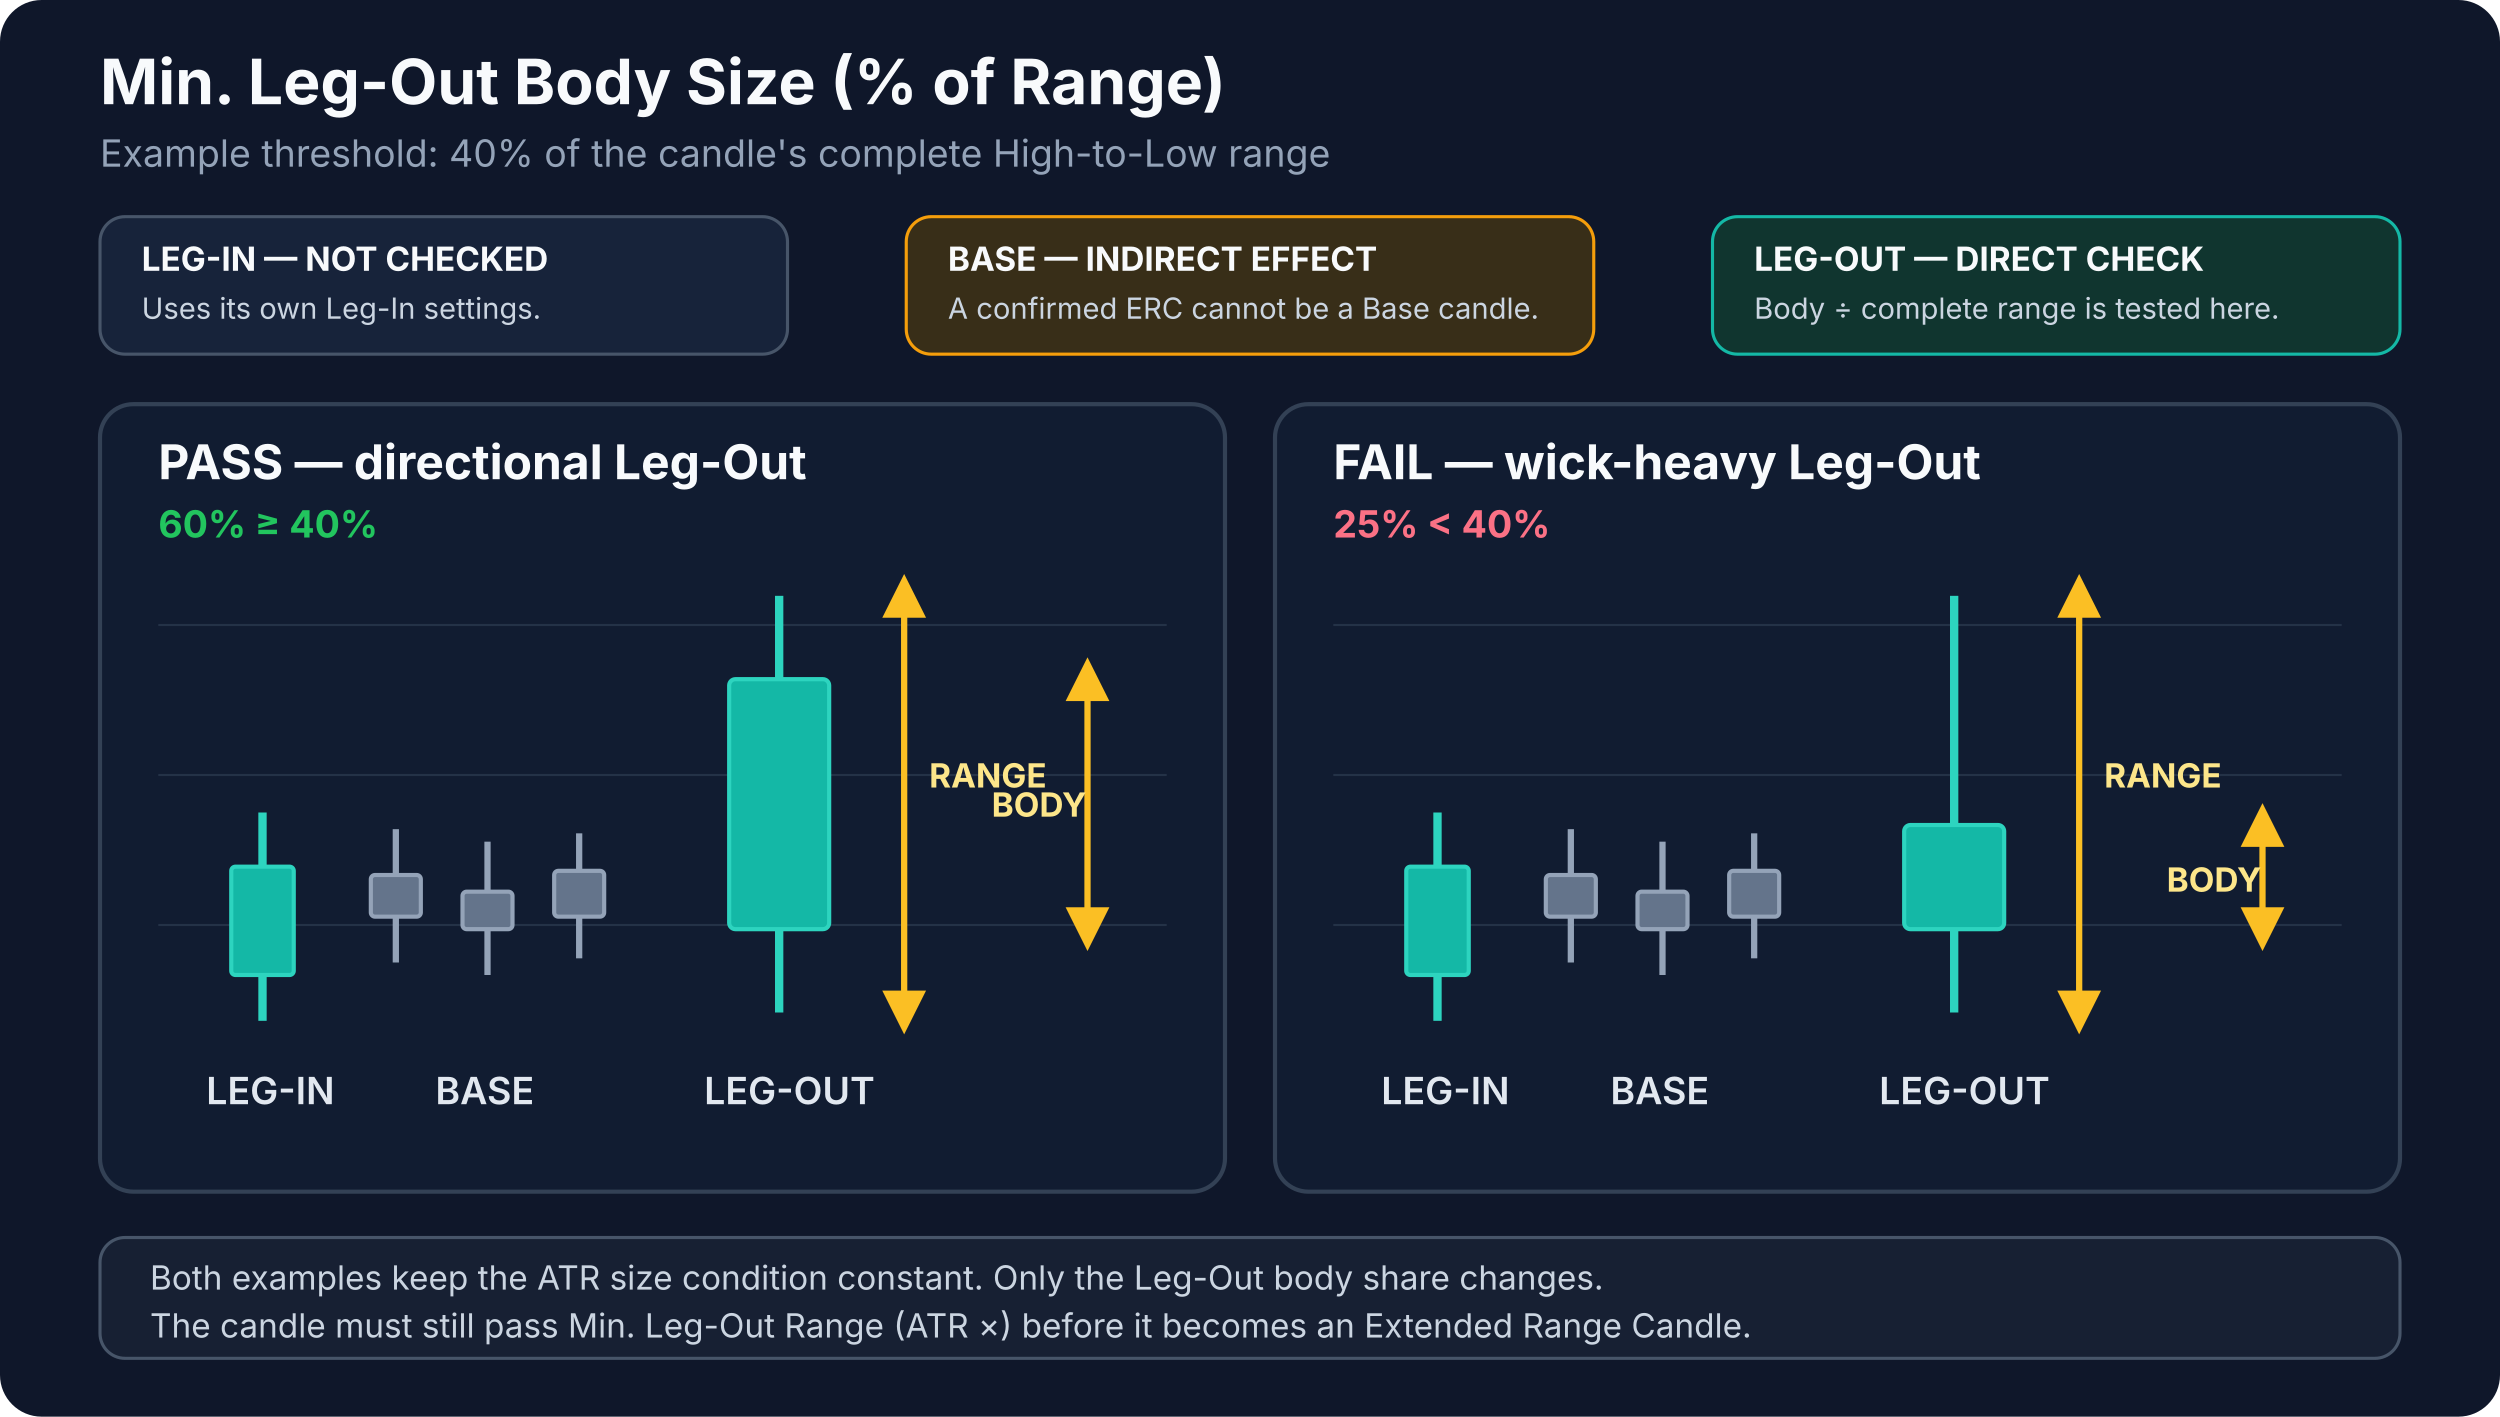
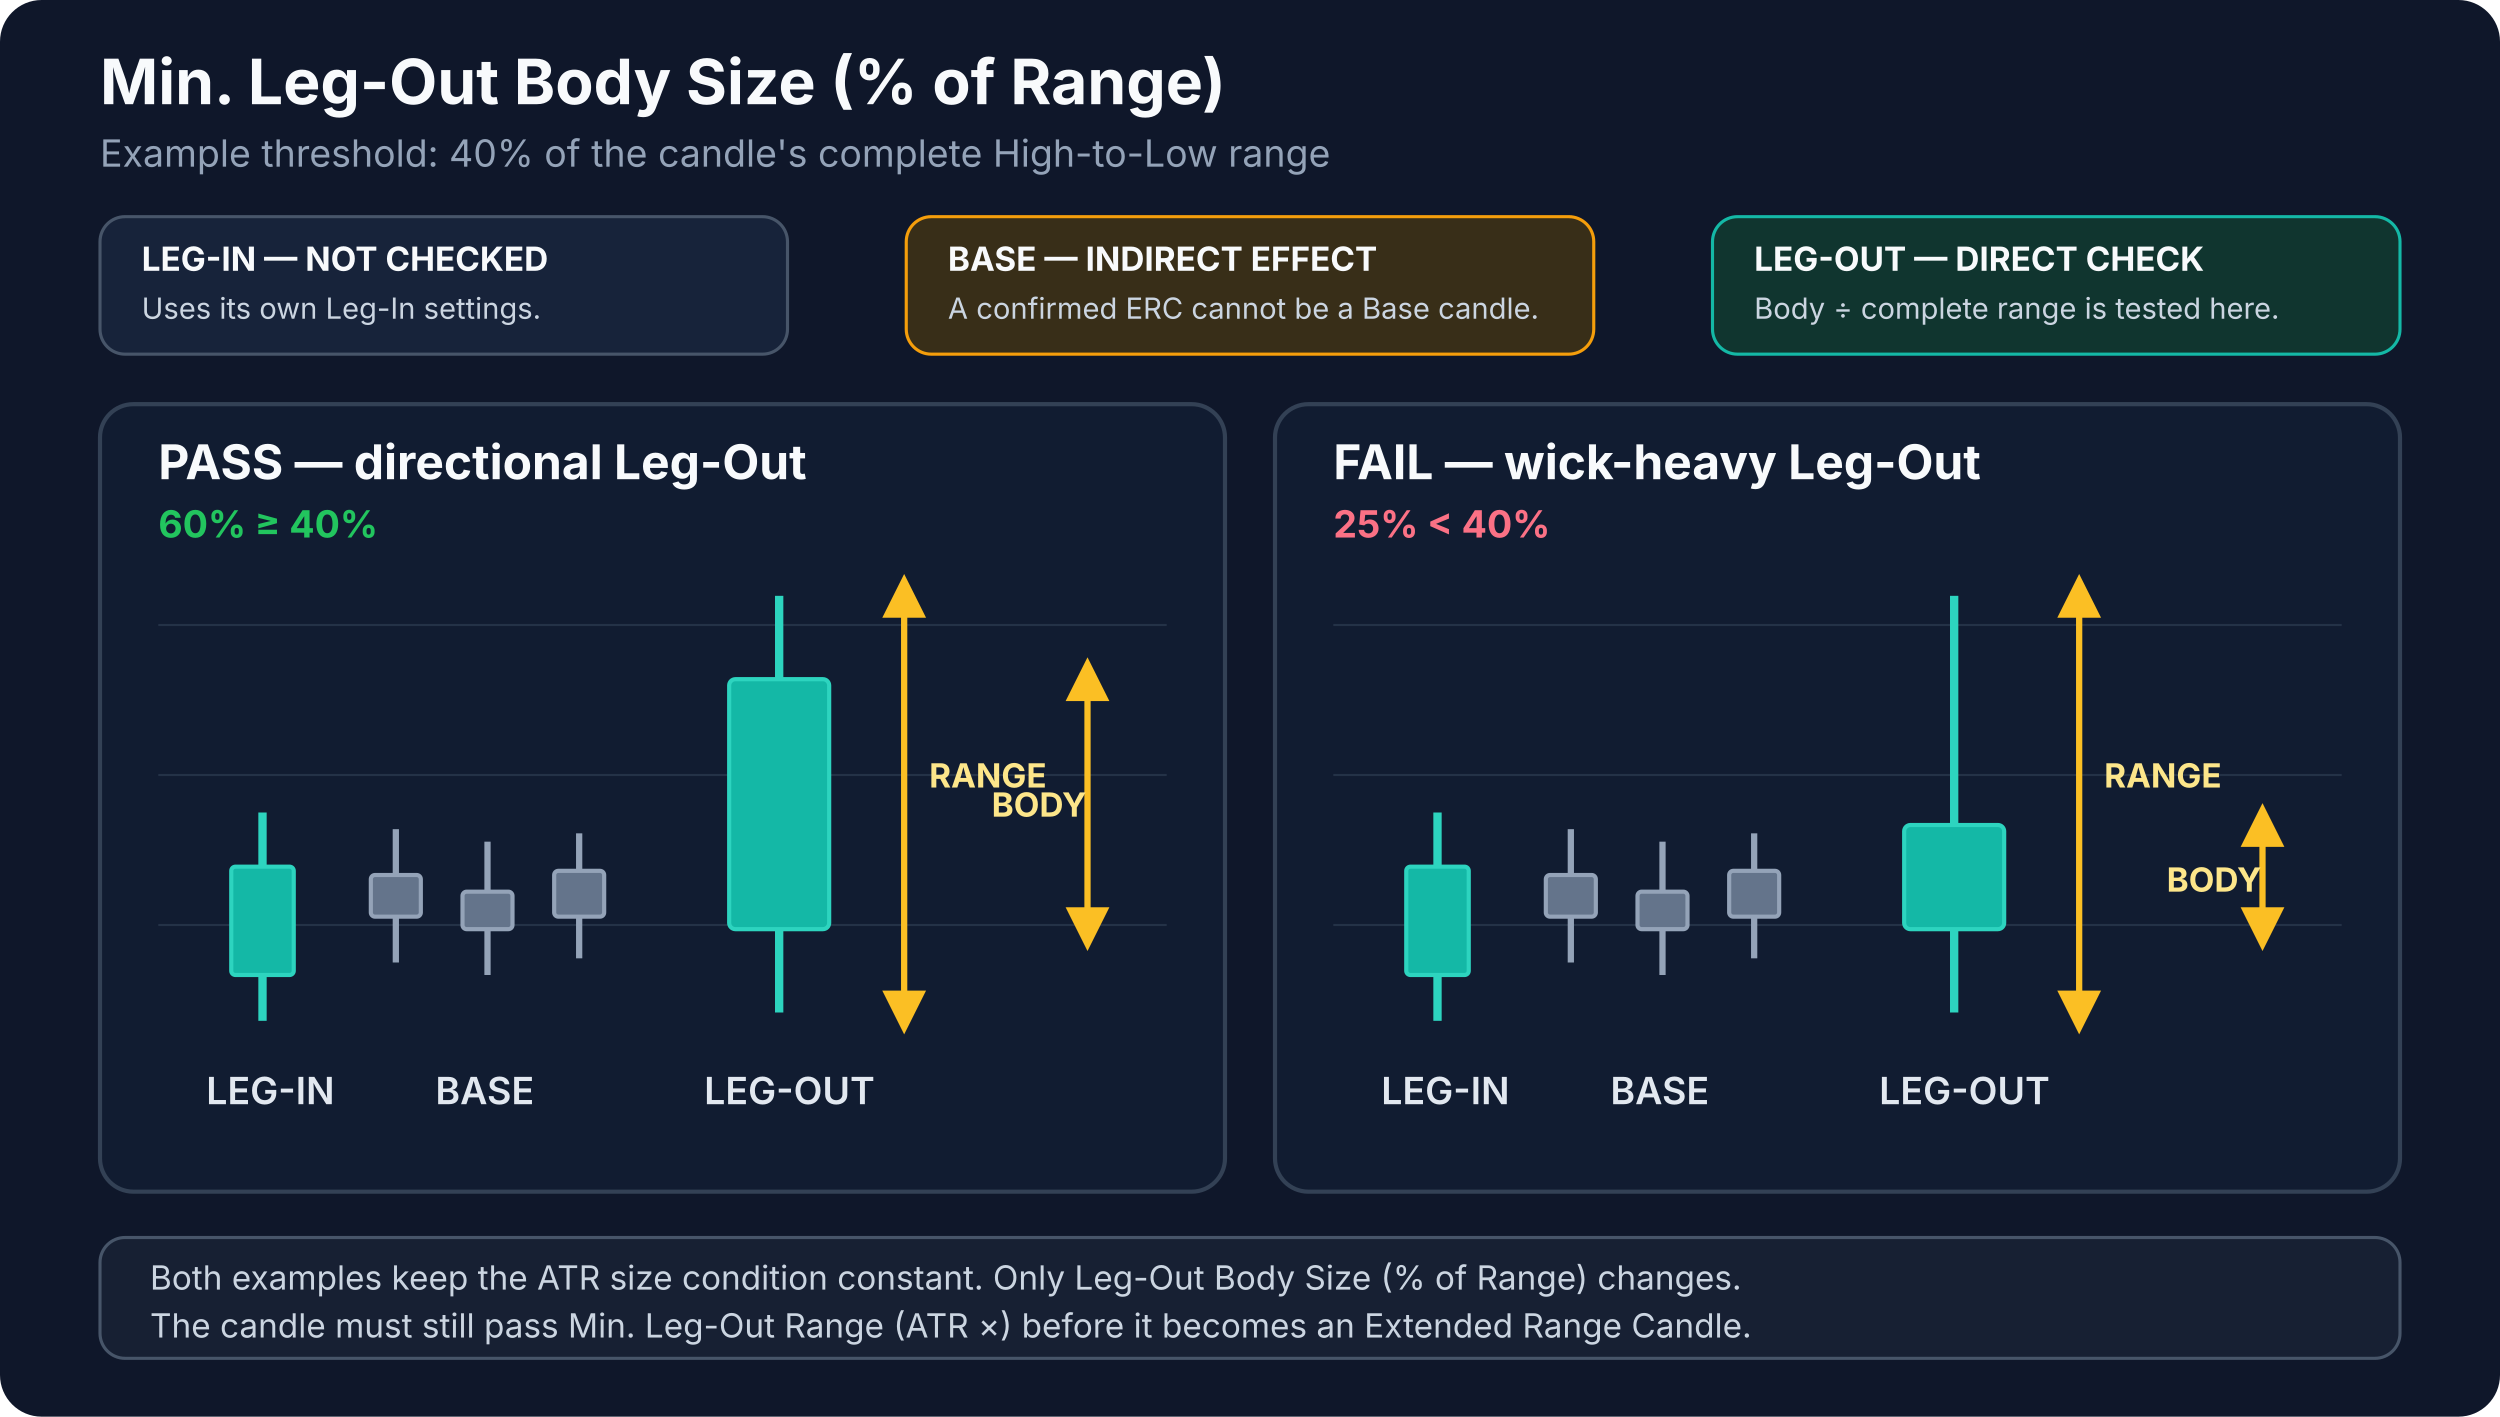
<svg xmlns="http://www.w3.org/2000/svg" width="1200" height="680" viewBox="0 0 1200 680" role="img" aria-labelledby="title description">
  <defs>
    <style>
      .bg { fill: #0f172a; }
      .panel { fill: #111c31; stroke: #334155; stroke-width: 2; }
      .grid { stroke: #243247; stroke-width: 1; }
      .muted { fill: #94a3b8; font: 18px system-ui, -apple-system, sans-serif; }
      .small { fill: #cbd5e1; font: 16px system-ui, -apple-system, sans-serif; }
      .label { fill: #e2e8f0; font: 600 18px system-ui, -apple-system, sans-serif; }
      .heading { fill: #f8fafc; font: 700 30px system-ui, -apple-system, sans-serif; }
      .panel-title { fill: #f8fafc; font: 700 23px system-ui, -apple-system, sans-serif; }
      .pass { fill: #22c55e; font: 700 18px system-ui, -apple-system, sans-serif; }
      .fail { fill: #fb7185; font: 700 18px system-ui, -apple-system, sans-serif; }
      .up { fill: #14b8a6; stroke: #2dd4bf; stroke-width: 2; }
      .down { fill: #f43f5e; stroke: #fb7185; stroke-width: 2; }
      .wick-up { stroke: #2dd4bf; stroke-width: 4; }
      .wick-down { stroke: #fb7185; stroke-width: 4; }
      .base { fill: #64748b; stroke: #94a3b8; stroke-width: 2; }
      .wick-base { stroke: #94a3b8; stroke-width: 3; }
      .measure { stroke: #fbbf24; stroke-width: 3; fill: none; }
      .measure-text { fill: #fde68a; font: 700 16px system-ui, -apple-system, sans-serif; }
      .chip { fill: #17233a; stroke: #475569; stroke-width: 1.5; }
      .chip-direct { fill: #10352f; stroke: #14b8a6; stroke-width: 1.5; }
      .chip-indirect { fill: #382e18; stroke: #f59e0b; stroke-width: 1.5; }
      .chip-title { fill: #f8fafc; font: 700 16px system-ui, -apple-system, sans-serif; }
      .chip-copy { fill: #cbd5e1; font: 14px system-ui, -apple-system, sans-serif; }
      .note { fill: #172033; stroke: #475569; stroke-width: 1.5; }
      .note-text { fill: #cbd5e1; font: 16px system-ui, -apple-system, sans-serif; }
    </style>
    <marker id="arrow" viewBox="0 0 10 10" refX="5" refY="5" markerWidth="7" markerHeight="7" orient="auto-start-reverse">
      <path d="M 0 0 L 10 5 L 0 10 z" fill="#fbbf24" />
    </marker>
  </defs>
  <rect class="bg" width="1200" height="680" rx="20" />
  <text class="heading" x="48" y="50">Min. Leg-Out Body Size (% of Range)</text>
  <text class="muted" x="48" y="80">Example threshold: 40% of the candle's complete High-to-Low range</text>
  <rect class="chip" x="48" y="104" width="330" height="66" rx="12" />
  <text class="chip-title" x="68" y="130">LEG-IN — NOT CHECKED</text>
  <text class="chip-copy" x="68" y="153">Uses its own Leg-In settings.</text>
  <rect class="chip-indirect" x="435" y="104" width="330" height="66" rx="12" />
  <text class="chip-title" x="455" y="130">BASE — INDIRECT EFFECT</text>
  <text class="chip-copy" x="455" y="153">A confirmed ERC cannot be a Base candle.</text>
  <rect class="chip-direct" x="822" y="104" width="330" height="66" rx="12" />
  <text class="chip-title" x="842" y="130">LEG-OUT — DIRECT CHECK</text>
  <text class="chip-copy" x="842" y="153">Body ÷ complete range is tested here.</text>
  <rect class="panel" x="48" y="194" width="540" height="378" rx="16" />
  <rect class="panel" x="612" y="194" width="540" height="378" rx="16" />
  <text class="panel-title" x="76" y="230">PASS — directional Leg-Out</text>
  <text class="pass" x="76" y="258">60% ≥ 40%</text>
  <text class="panel-title" x="640" y="230">FAIL — wick-heavy Leg-Out</text>
  <text class="fail" x="640" y="258">25% &lt; 40%</text>
  <line class="grid" x1="76" y1="300" x2="560" y2="300" />
  <line class="grid" x1="76" y1="372" x2="560" y2="372" />
  <line class="grid" x1="76" y1="444" x2="560" y2="444" />
  <line class="grid" x1="640" y1="300" x2="1124" y2="300" />
  <line class="grid" x1="640" y1="372" x2="1124" y2="372" />
  <line class="grid" x1="640" y1="444" x2="1124" y2="444" />
  <line class="wick-up" x1="126" y1="390" x2="126" y2="490" />
  <rect class="up" x="111" y="416" width="30" height="52" rx="2" />
  <line class="wick-base" x1="190" y1="398" x2="190" y2="462" />
  <rect class="base" x="178" y="420" width="24" height="20" rx="2" />
  <line class="wick-base" x1="234" y1="404" x2="234" y2="468" />
  <rect class="base" x="222" y="428" width="24" height="18" rx="2" />
  <line class="wick-base" x1="278" y1="400" x2="278" y2="460" />
  <rect class="base" x="266" y="418" width="24" height="22" rx="2" />
  <line class="wick-up" x1="374" y1="286" x2="374" y2="486" />
  <rect class="up" x="350" y="326" width="48" height="120" rx="3" />
  <line class="measure" x1="434" y1="286" x2="434" y2="486" marker-start="url(#arrow)" marker-end="url(#arrow)" />
  <text class="measure-text" x="446" y="378">RANGE</text>
  <line class="measure" x1="522" y1="326" x2="522" y2="446" marker-start="url(#arrow)" marker-end="url(#arrow)" />
  <text class="measure-text" x="476" y="392">BODY</text>
  <line class="wick-up" x1="690" y1="390" x2="690" y2="490" />
  <rect class="up" x="675" y="416" width="30" height="52" rx="2" />
  <line class="wick-base" x1="754" y1="398" x2="754" y2="462" />
  <rect class="base" x="742" y="420" width="24" height="20" rx="2" />
  <line class="wick-base" x1="798" y1="404" x2="798" y2="468" />
  <rect class="base" x="786" y="428" width="24" height="18" rx="2" />
  <line class="wick-base" x1="842" y1="400" x2="842" y2="460" />
  <rect class="base" x="830" y="418" width="24" height="22" rx="2" />
  <line class="wick-up" x1="938" y1="286" x2="938" y2="486" />
  <rect class="up" x="914" y="396" width="48" height="50" rx="3" />
  <line class="measure" x1="998" y1="286" x2="998" y2="486" marker-start="url(#arrow)" marker-end="url(#arrow)" />
  <text class="measure-text" x="1010" y="378">RANGE</text>
  <line class="measure" x1="1086" y1="396" x2="1086" y2="446" marker-start="url(#arrow)" marker-end="url(#arrow)" />
  <text class="measure-text" x="1040" y="428">BODY</text>
  <text class="label" x="99" y="530">LEG-IN</text>
  <text class="label" x="209" y="530">BASE</text>
  <text class="label" x="338" y="530">LEG-OUT</text>
  <text class="label" x="663" y="530">LEG-IN</text>
  <text class="label" x="773" y="530">BASE</text>
  <text class="label" x="902" y="530">LEG-OUT</text>
  <rect class="note" x="48" y="594" width="1104" height="58" rx="12" />
-   <text class="note-text" x="72" y="619">Both examples keep the ATR size condition constant. Only the Leg-Out body share changes.</text>
+   <text class="note-text" x="72" y="619">Both examples keep the ATR size condition constant. Only Leg-Out Body Size (% of Range) changes.</text>
  <text class="note-text" x="72" y="642">The candle must still pass Min. Leg-Out Range (ATR ×) before it becomes an Extended Range Candle.</text>
</svg>
